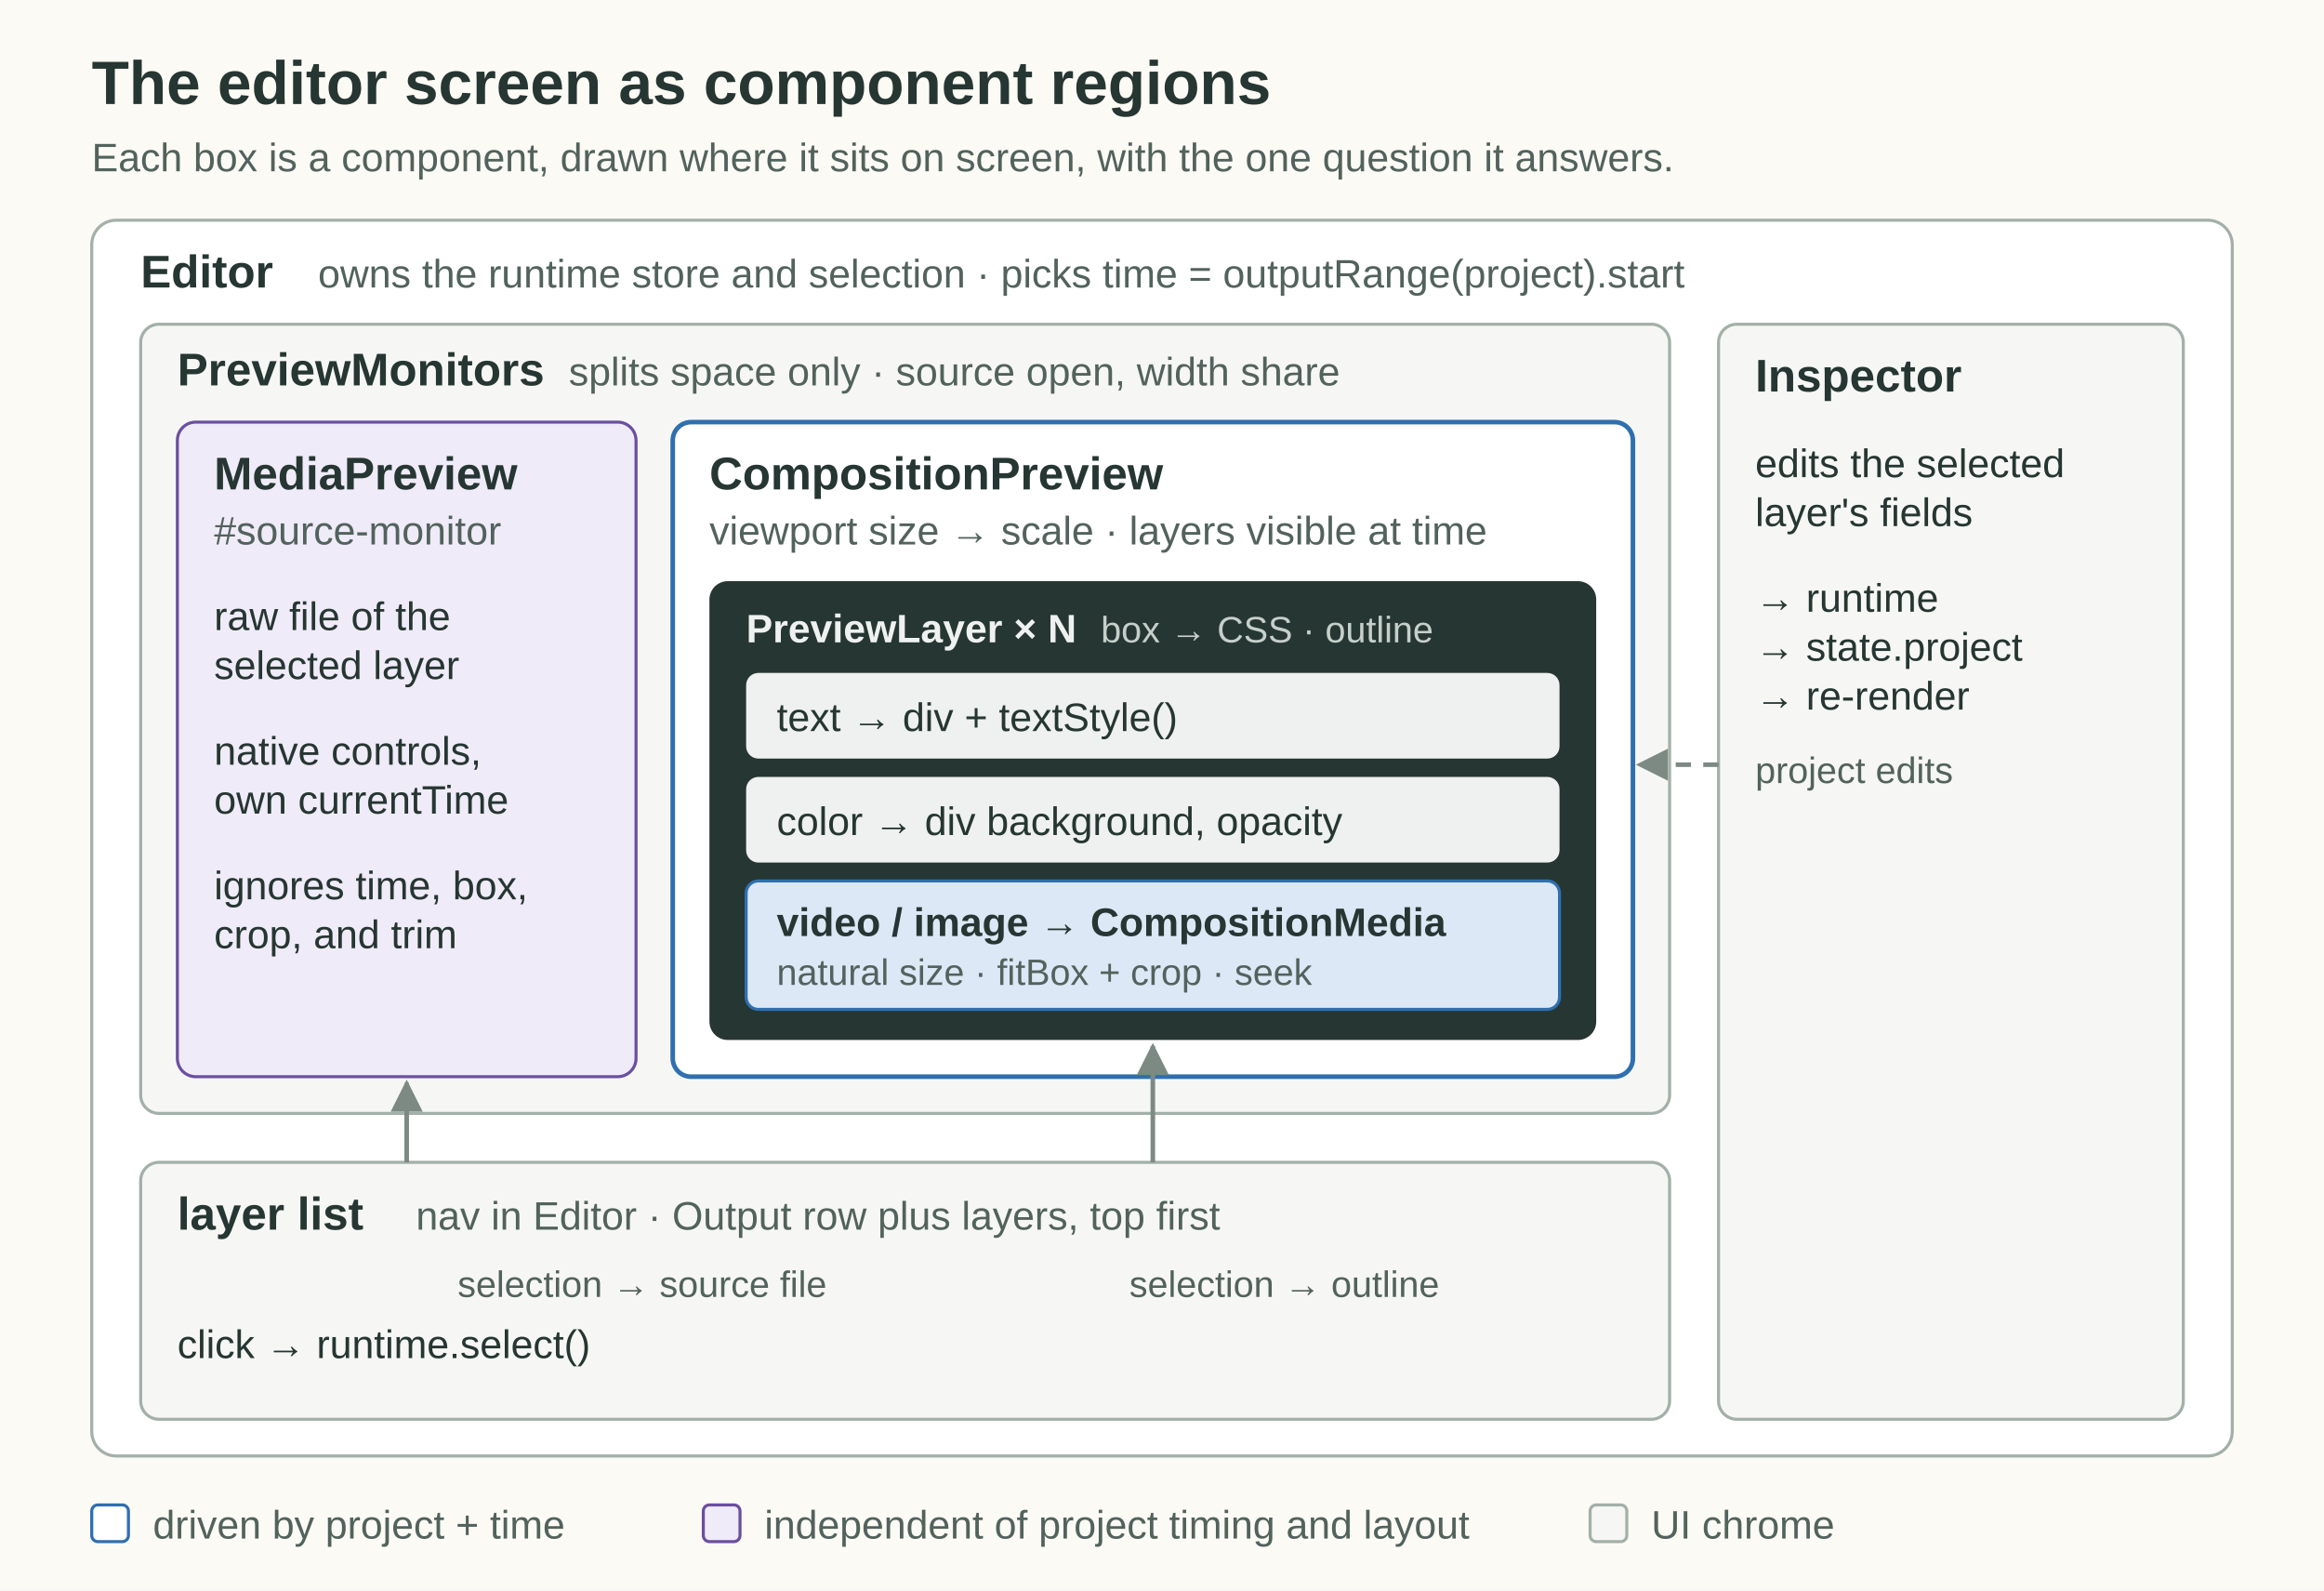
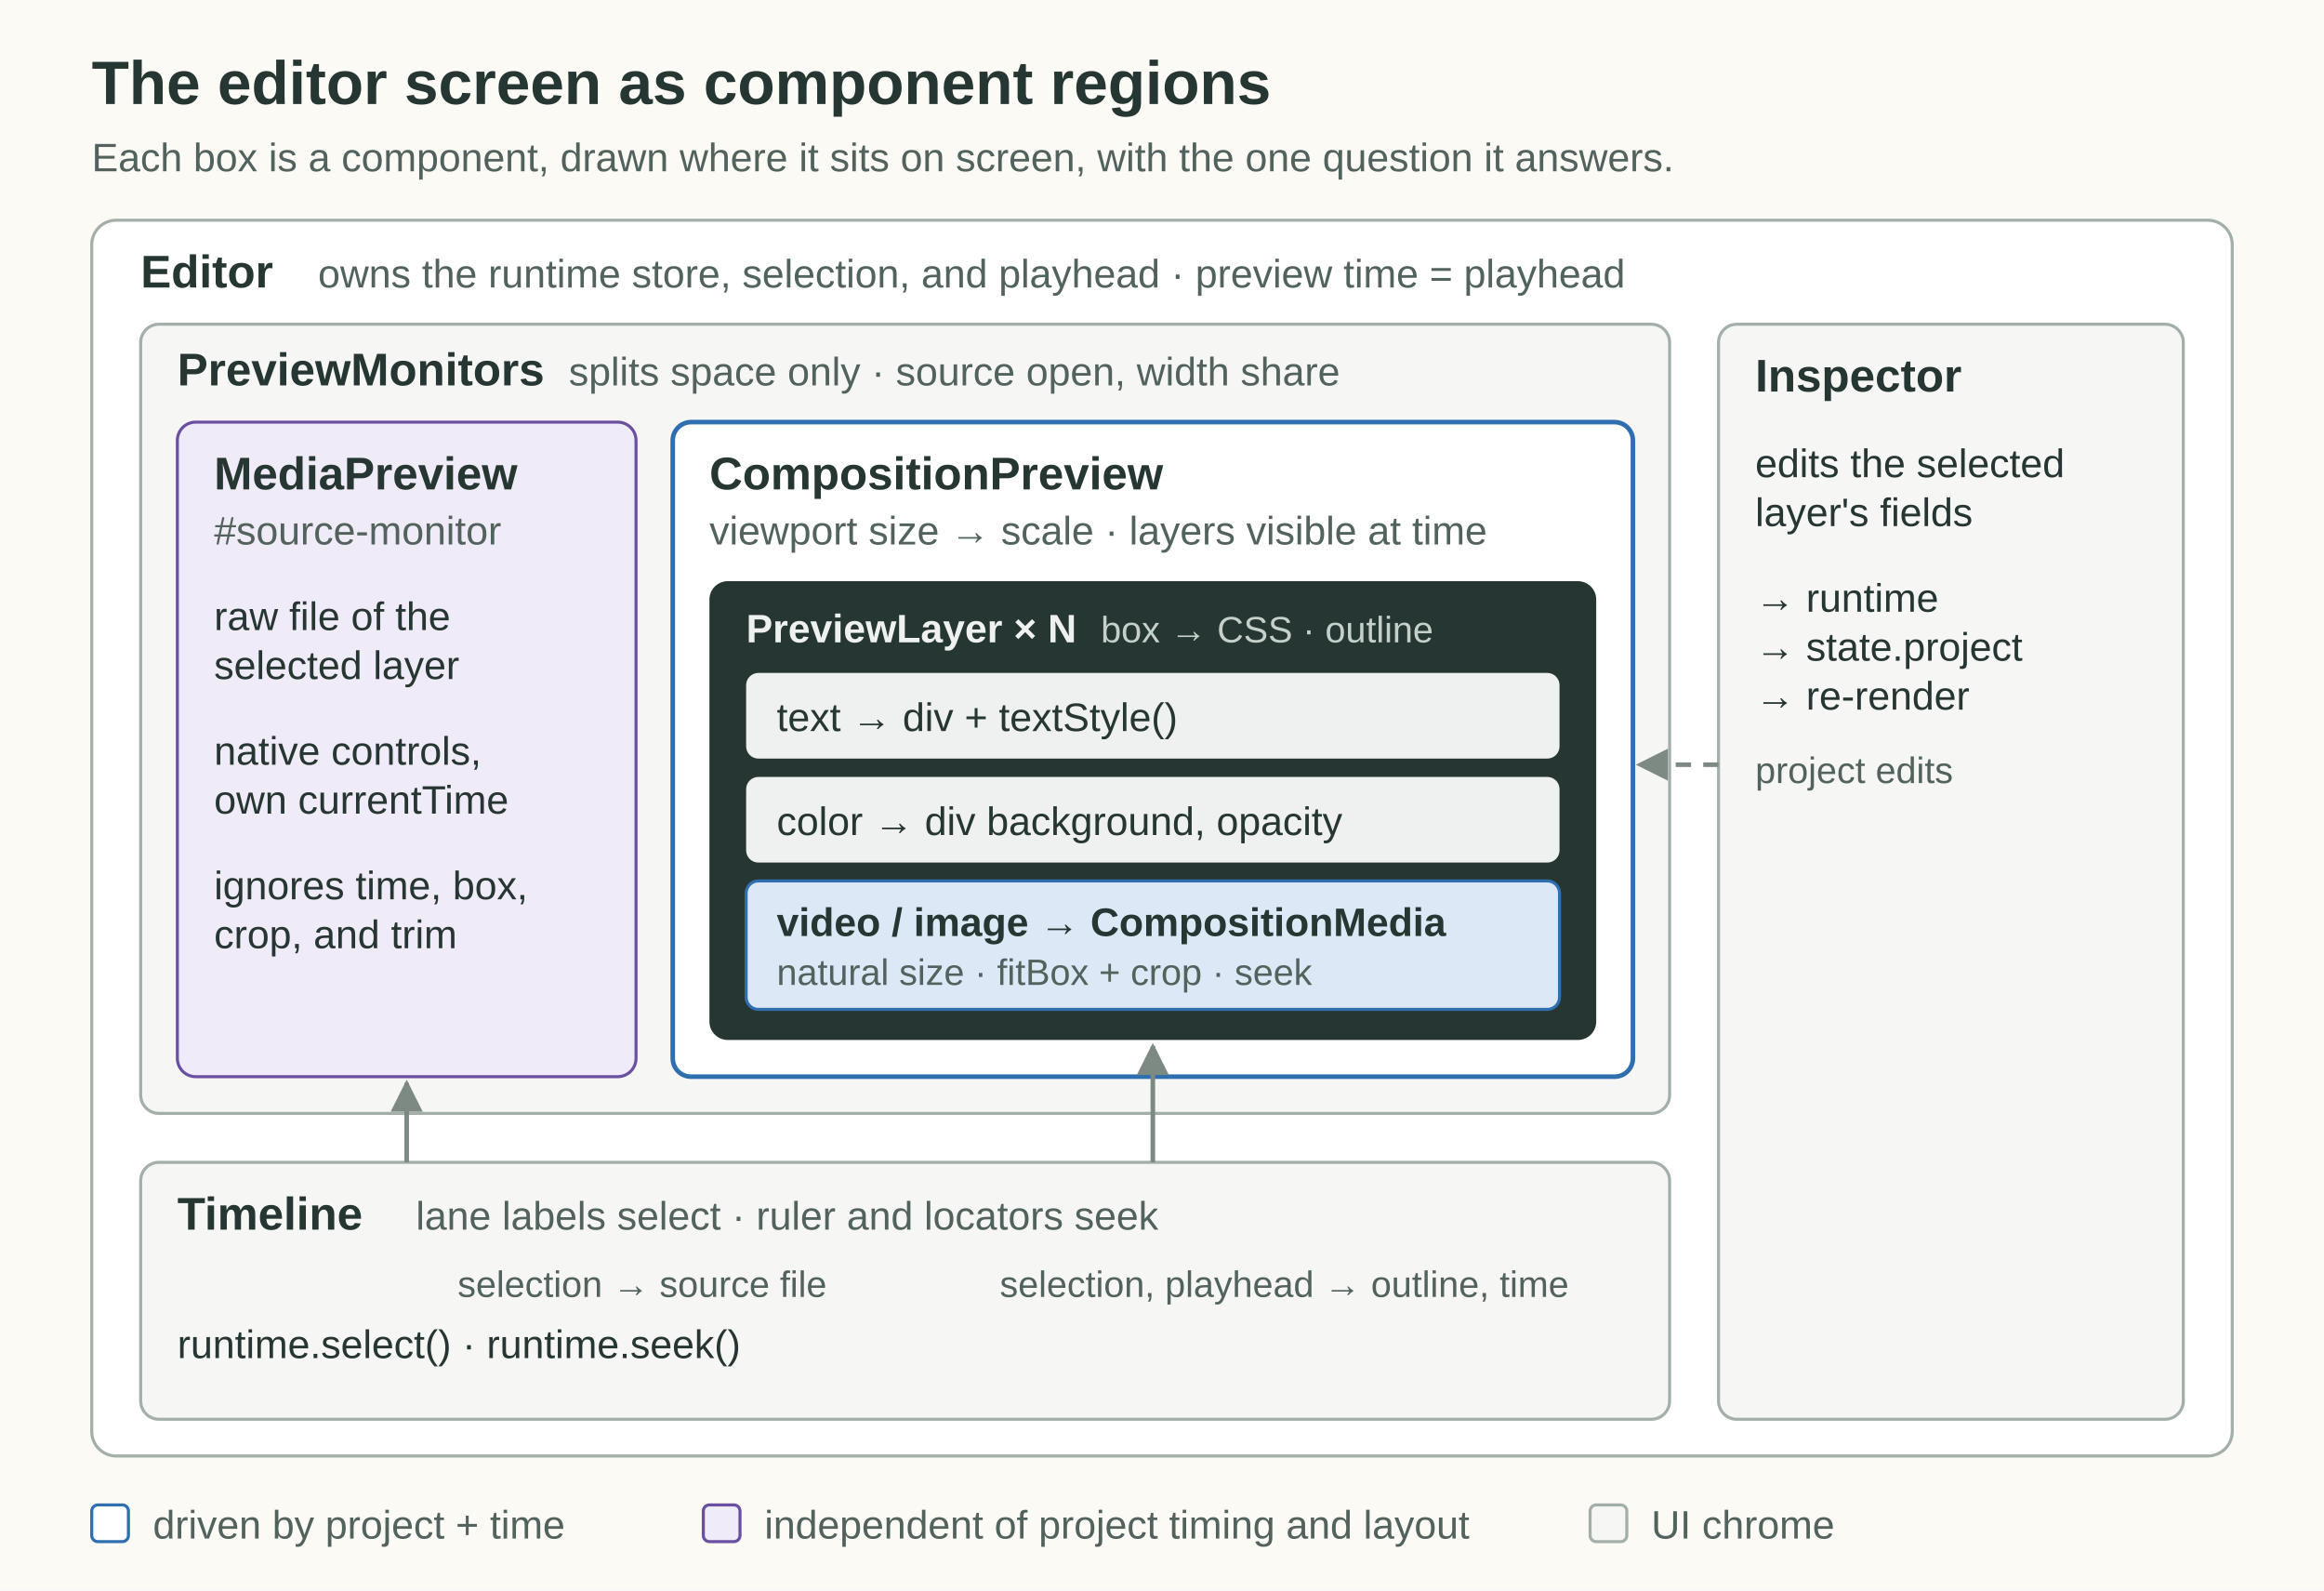
<svg xmlns="http://www.w3.org/2000/svg" width="760" height="520" viewBox="0 0 760 520" role="img" aria-labelledby="title desc">
  <defs>
    <marker id="arrow" viewBox="0 0 10 10" refX="9" refY="5" markerWidth="7" markerHeight="7" orient="auto-start-reverse">
      <path d="M0,0 L10,5 L0,10 z" fill="#7d8a84" />
    </marker>
  </defs>
  <rect width="760" height="520" fill="#fcfaf5" />
  <g font-family="Arial,sans-serif" font-size="15" fill="#263632">
    <text x="30" y="34" font-size="20" font-weight="700">The editor screen as component regions</text>
    <text x="30" y="56" font-size="13" fill="#52625d">Each box is a component, drawn where it sits on screen, with the one question it answers.</text>
    <rect x="30" y="72" width="700" height="404" rx="8" fill="#ffffff" stroke="#a3b0a9" />
    <text x="46" y="94" font-weight="700">Editor</text>
-     <text x="104" y="94" font-size="13" fill="#52625d">owns the runtime store and selection · picks time = outputRange(project).start</text>
+     <text x="104" y="94" font-size="13" fill="#52625d">owns the runtime store, selection, and playhead · preview time = playhead</text>
    <rect x="46" y="106" width="500" height="258" rx="6" fill="#f6f7f5" stroke="#a3b0a9" />
    <text x="58" y="126" font-weight="700">PreviewMonitors</text>
    <text x="186" y="126" font-size="13" fill="#52625d">splits space only · source open, width share</text>
    <rect x="58" y="138" width="150" height="214" rx="6" fill="#f0ebf8" stroke="#6b4fa0" />
    <text x="70" y="160" font-weight="700">MediaPreview</text>
    <text x="70" y="178" font-size="13" fill="#52625d">#source-monitor</text>
    <text x="70" y="206" font-size="13">raw file of the</text>
    <text x="70" y="222" font-size="13">selected layer</text>
    <text x="70" y="250" font-size="13">native controls,</text>
    <text x="70" y="266" font-size="13">own currentTime</text>
    <text x="70" y="294" font-size="13">ignores time, box,</text>
    <text x="70" y="310" font-size="13">crop, and trim</text>
    <rect x="220" y="138" width="314" height="214" rx="6" fill="#ffffff" stroke="#2f6fb0" stroke-width="1.5" />
    <text x="232" y="160" font-weight="700">CompositionPreview</text>
    <text x="232" y="178" font-size="13" fill="#52625d">viewport size → scale · layers visible at time</text>
    <rect x="232" y="190" width="290" height="150" rx="6" fill="#263632" />
    <text x="244" y="210" font-size="13" fill="#eef1ef" font-weight="700">PreviewLayer × N</text>
    <text x="360" y="210" font-size="12" fill="#c6cfca">box → CSS · outline</text>
    <rect x="244" y="220" width="266" height="28" rx="4" fill="#eef1ef" />
    <text x="254" y="239" font-size="13">text → div + textStyle()</text>
    <rect x="244" y="254" width="266" height="28" rx="4" fill="#eef1ef" />
    <text x="254" y="273" font-size="13">color → div background, opacity</text>
    <rect x="244" y="288" width="266" height="42" rx="4" fill="#dce8f5" stroke="#2f6fb0" />
    <text x="254" y="306" font-size="13" font-weight="700">video / image → CompositionMedia</text>
    <text x="254" y="322" font-size="12" fill="#52625d">natural size · fitBox + crop · seek</text>
    <rect x="46" y="380" width="500" height="84" rx="6" fill="#f6f7f5" stroke="#a3b0a9" />
-     <text x="58" y="402" font-weight="700">layer list</text>
-     <text x="136" y="402" font-size="13" fill="#52625d">nav in Editor · Output row plus layers, top first</text>
-     <text x="58" y="444" font-size="13">click → runtime.select()</text>
+     <text x="58" y="402" font-weight="700">Timeline</text>
+     <text x="136" y="402" font-size="13" fill="#52625d">lane labels select · ruler and locators seek</text>
+     <text x="58" y="444" font-size="13">runtime.select() · runtime.seek()</text>
    <rect x="562" y="106" width="152" height="358" rx="6" fill="#f6f7f5" stroke="#a3b0a9" />
    <text x="574" y="128" font-weight="700">Inspector</text>
    <text x="574" y="156" font-size="13">edits the selected</text>
    <text x="574" y="172" font-size="13">layer's fields</text>
    <text x="574" y="200" font-size="13">→ runtime</text>
    <text x="574" y="216" font-size="13">→ state.project</text>
    <text x="574" y="232" font-size="13">→ re-render</text>
    <path d="M133 380 V354" fill="none" stroke="#7d8a84" stroke-width="1.5" marker-end="url(#arrow)" />
    <path d="M377 380 V342" fill="none" stroke="#7d8a84" stroke-width="1.5" marker-end="url(#arrow)" />
    <text x="210" y="424" font-size="12" fill="#52625d" text-anchor="middle">selection → source file</text>
-     <text x="420" y="424" font-size="12" fill="#52625d" text-anchor="middle">selection → outline</text>
+     <text x="420" y="424" font-size="12" fill="#52625d" text-anchor="middle">selection, playhead → outline, time</text>
    <path d="M562 250 H536" fill="none" stroke="#7d8a84" stroke-width="1.5" stroke-dasharray="5 4" marker-end="url(#arrow)" />
    <text x="574" y="256" font-size="12" fill="#52625d">project edits</text>
    <rect x="30" y="492" width="12" height="12" rx="2" fill="#ffffff" stroke="#2f6fb0" />
    <text x="50" y="503" font-size="13" fill="#52625d">driven by project + time</text>
    <rect x="230" y="492" width="12" height="12" rx="2" fill="#f0ebf8" stroke="#6b4fa0" />
    <text x="250" y="503" font-size="13" fill="#52625d">independent of project timing and layout</text>
    <rect x="520" y="492" width="12" height="12" rx="2" fill="#f6f7f5" stroke="#a3b0a9" />
    <text x="540" y="503" font-size="13" fill="#52625d">UI chrome</text>
  </g>
</svg>
